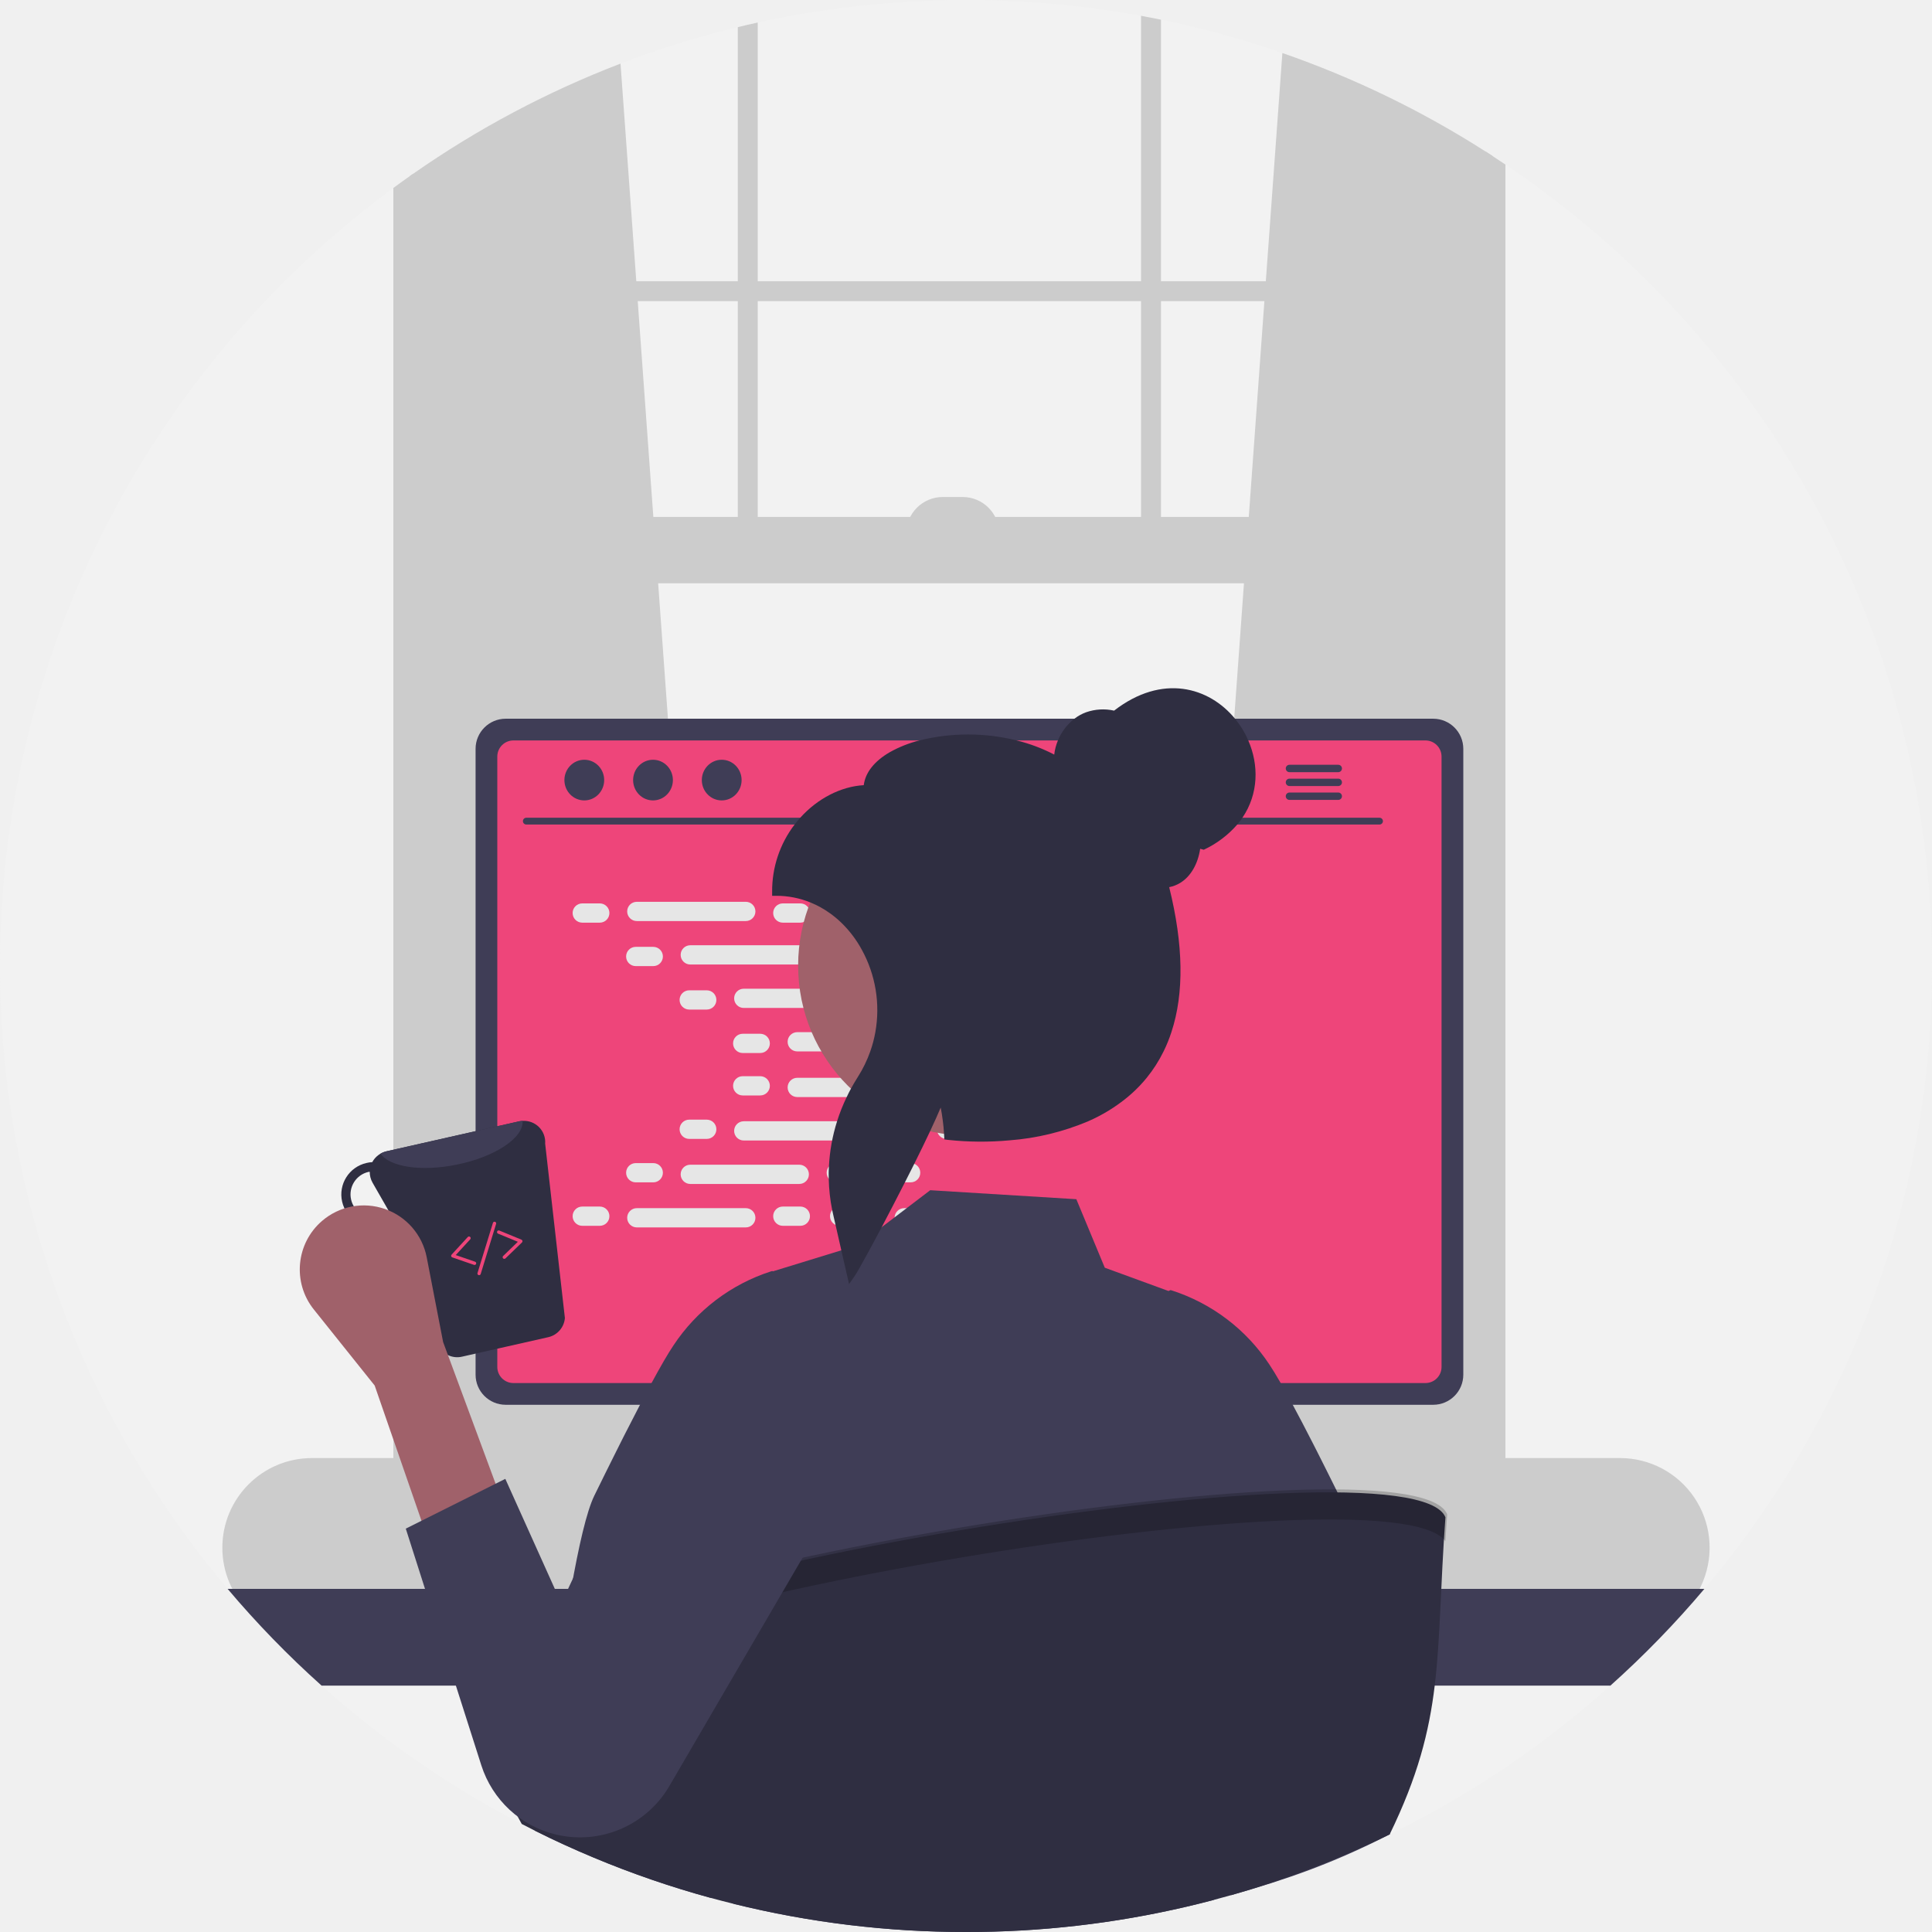
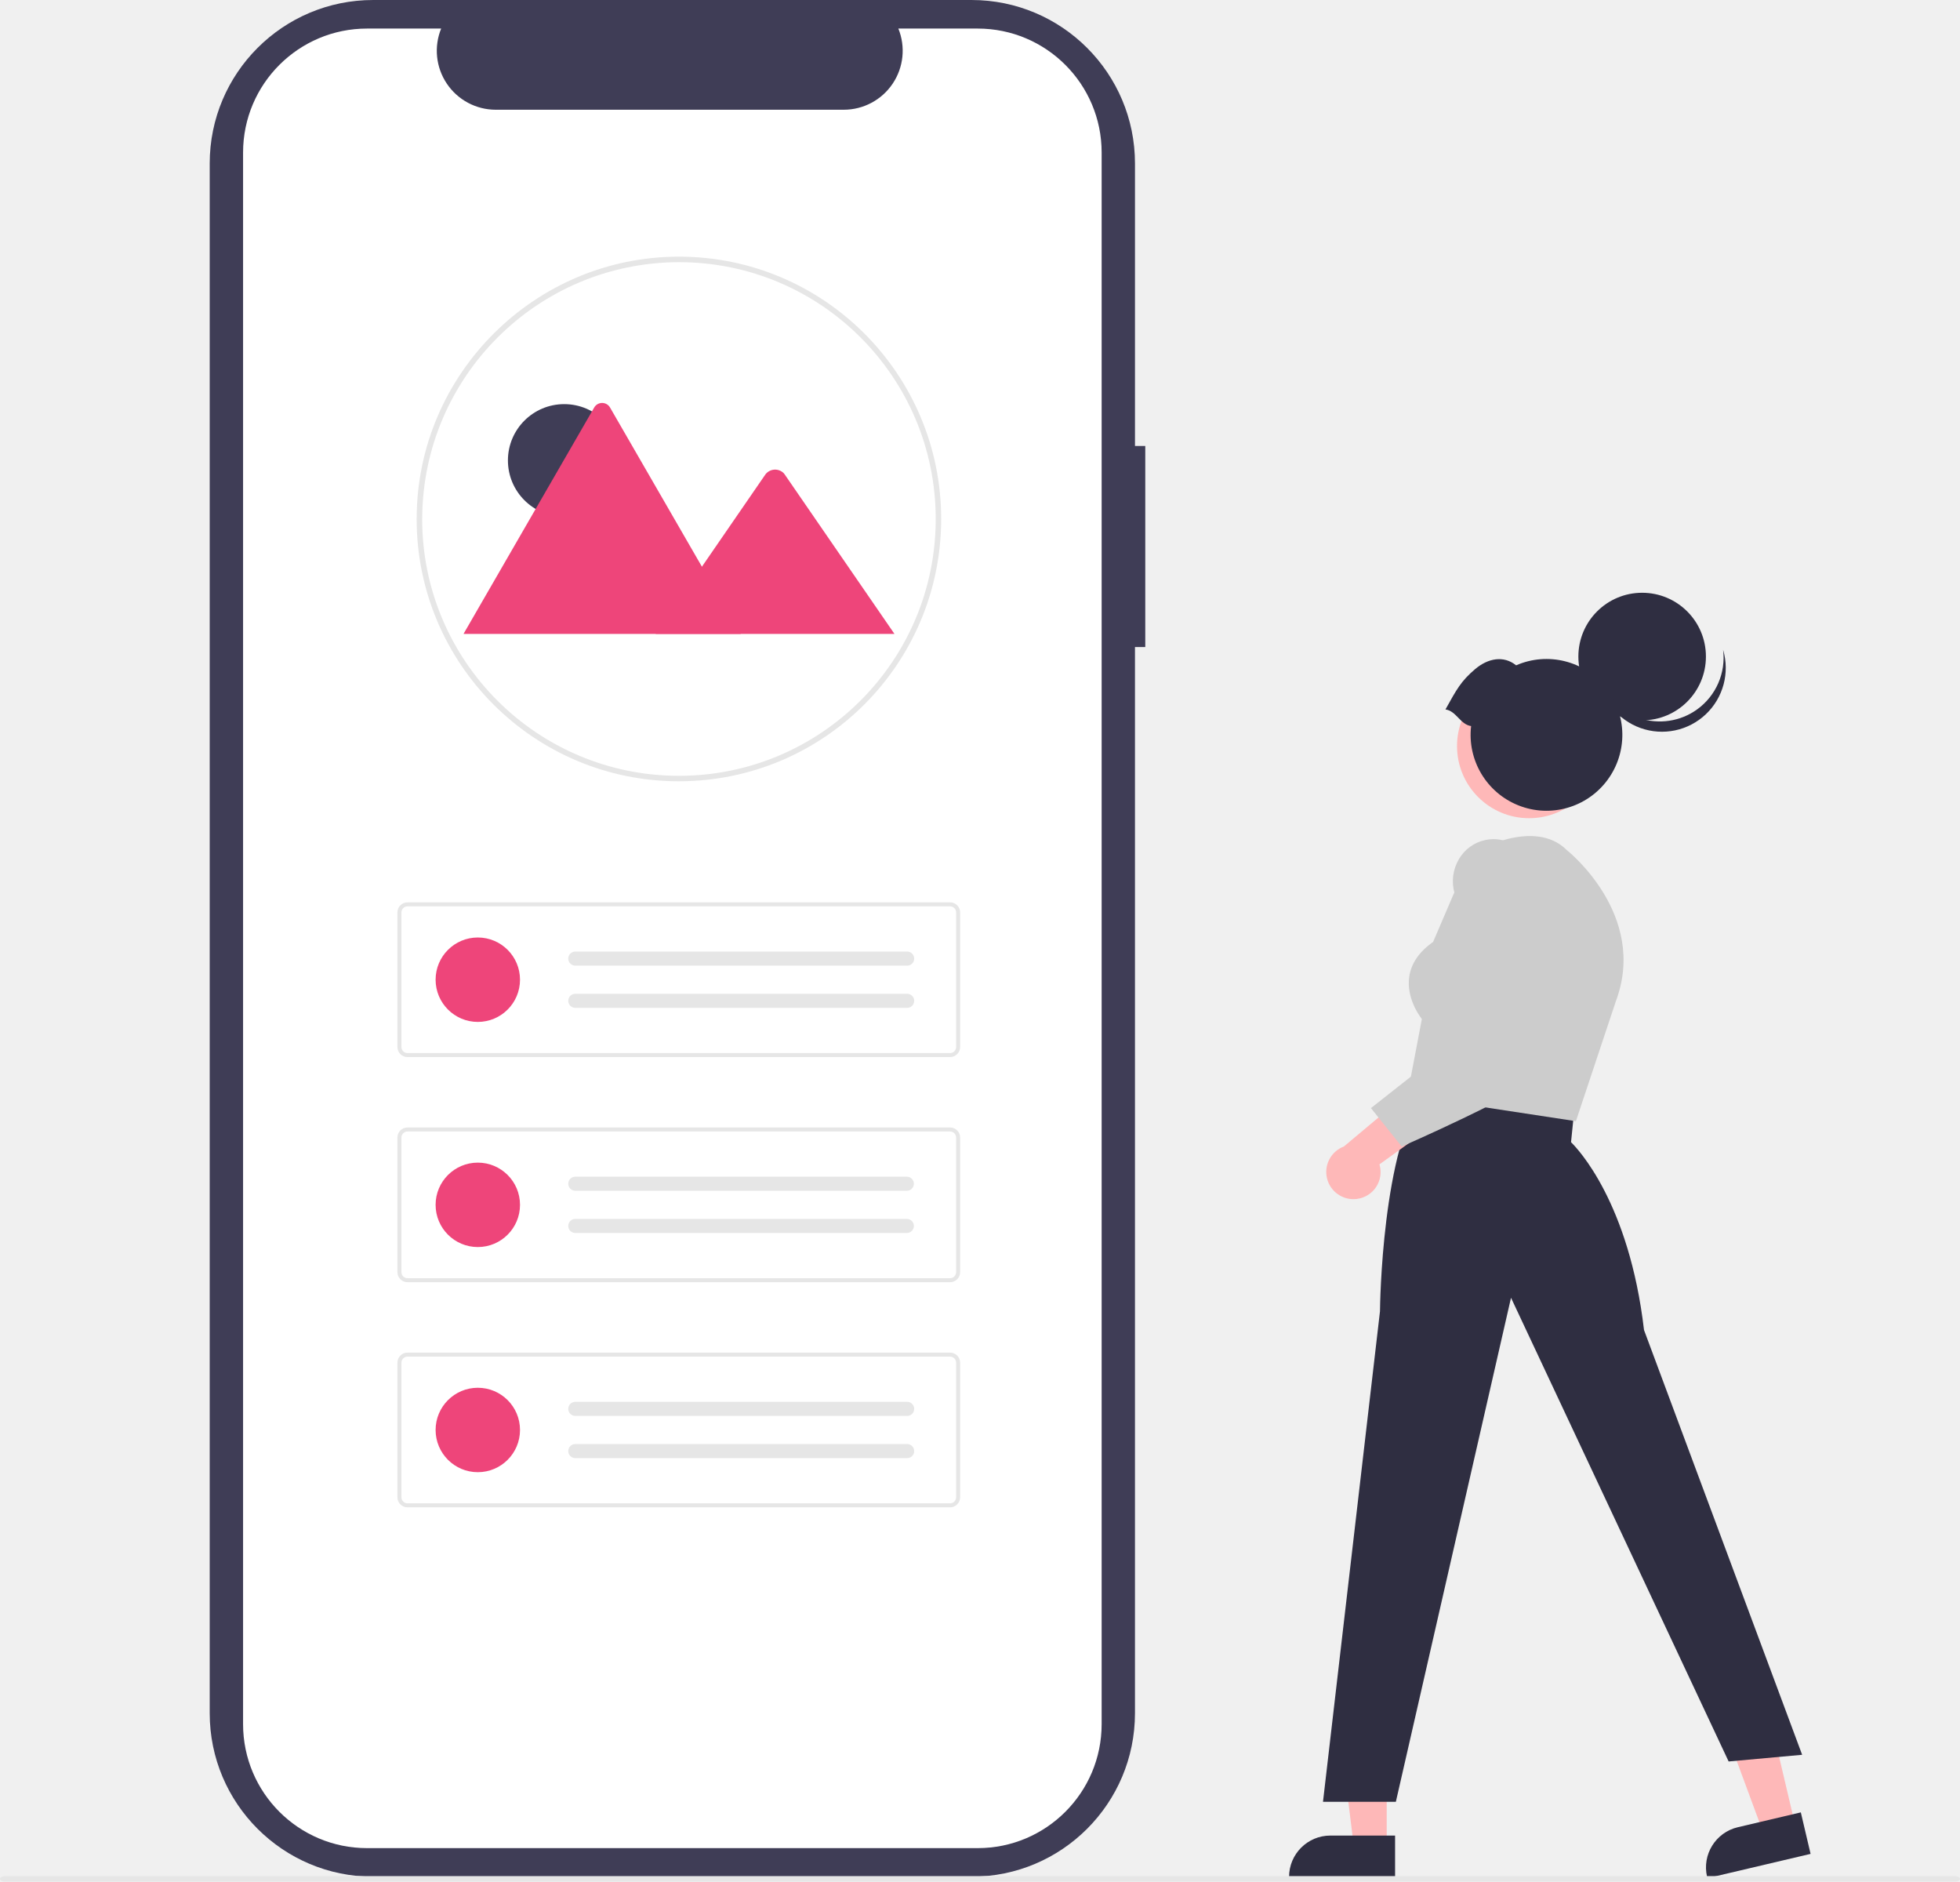
- <svg xmlns="http://www.w3.org/2000/svg" data-name="Layer 1" width="578" height="578" viewBox="0 0 578 578">
-   <path d="M889,450a287.861,287.861,0,0,1-68.09,186.34c-1.6,1.9-3.23,3.77-4.89,5.63a290.588,290.588,0,0,1-67.49,55.99q-8.67,5.205-17.72,9.81c-.61.31-1.23.62-1.84.92-.73.37-1.47.73-2.21,1.09A286.159,286.159,0,0,1,679.24,728q-2.55.72-5.11,1.4a288.588,288.588,0,0,1-65.84,9.49c-1.16.03-2.3.05-3.4.07-.39.01-.77.02-1.15.02-1.25.01-2.49.02-3.74.02a289.271,289.271,0,0,1-69.54-8.43q-3.42-.84-6.81-1.77a285.473,285.473,0,0,1-34.97-12.03q-9-3.75-17.68-8.09c-1.31-.66-2.62-1.32-3.91-2-.55-.27-1.09-.56-1.63-.84a290.458,290.458,0,0,1-81.65-64.06c-1.6-1.79-3.17-3.61-4.72-5.44a289.025,289.025,0,0,1,49.59-419.1c1.64-1.21,3.29-2.41,4.96-3.58q.495-.345.99-.69a286.753,286.753,0,0,1,97.1-43.85c1.98-.49,3.96-.95,5.96-1.38a291.798,291.798,0,0,1,114.68-2.01c1.99.37,3.98.75,5.96,1.16a287.281,287.281,0,0,1,97.1,39.43c.66.42,1.32.84,1.98,1.28,1.33.86,2.66,1.74,3.97,2.63A288.686,288.686,0,0,1,889,450Z" transform="translate(-311 -161)" fill="#f2f2f2" />
-   <path d="M527,599.51l-92.37,8.2-.99.09V213.66q.495-.345.99-.69a288.323,288.323,0,0,1,62.01-32.94l4.72,65.1.43,5.96,4.67,64.56L507.9,335.51l18.93,261.7Z" transform="translate(-311 -161)" fill="#ccc" />
-   <path d="M755.43,206.32c.66.42,1.32.84,1.98,1.28V607.8l-1.98-.18-91.37-8.11.17-2.3L683.16,335.51l1.44-19.86,4.67-64.56.43-5.96,4.95-68.27A287.687,287.687,0,0,1,755.43,206.32Z" transform="translate(-311 -161)" fill="#ccc" />
-   <path d="M755.43,206.32V613.26c0,7.81-5.38,14.16-12,14.16H446.63c-5.48,0-10.13-4.36-11.54-10.31a16.108,16.108,0,0,1-.46-3.85V212.97q-.495.345-.99.69c-1.67,1.17-3.32,2.37-4.96,3.58V613.26a22.919,22.919,0,0,0,6.18,16,17.06,17.06,0,0,0,7.78,4.66,15.118,15.118,0,0,0,3.99.53h296.8a15.249,15.249,0,0,0,4-.53c7.98-2.15,13.95-10.59,13.95-20.66V210.23c-1.31-.89-2.64-1.77-3.97-2.63C756.75,207.16,756.09,206.74,755.43,206.32Z" transform="translate(-311 -161)" fill="#ccc" />
-   <rect x="120.655" y="84.134" width="326.752" height="5.959" fill="#ccc" />
-   <path d="M531.73,169.12c1.98-.49,3.96-.95,5.96-1.38V329.55h-5.96Z" transform="translate(-311 -161)" fill="#ccc" />
-   <path d="M652.37,165.73c1.99.37,3.98.75,5.96,1.16V329.55h-5.96Z" transform="translate(-311 -161)" fill="#ccc" />
-   <path d="M795.65,597.21H404.34a26.82,26.82,0,0,0,0,53.64H795.65a26.76,26.76,0,0,0,20.12-9.11,27.096,27.096,0,0,0,3.02-4.18,25.54,25.54,0,0,0,1.75-3.56,26.803,26.803,0,0,0-24.89-36.79Z" transform="translate(-311 -161)" fill="#ccc" />
-   <rect x="122.642" y="154.649" width="324.766" height="19.863" fill="#ccc" />
-   <path d="M282.045,148.69h5.959a10.925,10.925,0,0,1,10.925,10.925v0a0,0,0,0,1,0,0h-27.809a0,0,0,0,1,0,0v0a10.925,10.925,0,0,1,10.925-10.925Z" fill="#ccc" />
-   <path d="M820.91,636.34a289.004,289.004,0,0,1-28.12,28.95H407.21a289.004,289.004,0,0,1-28.12-28.95Z" transform="translate(-311 -161)" fill="#3f3d56" />
-   <path d="M632.28,536.07H567.36a3.175,3.175,0,0,0-1.03.16,3.448,3.448,0,0,0-2.43,3.3V642.09h71.85V539.53A3.463,3.463,0,0,0,632.28,536.07Zm-24.57,50.6a7.531,7.531,0,0,1-1.56,4.6,7.665,7.665,0,0,1-13.78-4.6v-11.9a7.67,7.67,0,0,1,15.34,0Z" transform="translate(-311 -161)" fill="#2f2e41" />
-   <path d="M563.68,638.81v9.89a1.94,1.94,0,0,0,1.93,1.94h68.43a1.946,1.946,0,0,0,1.93-1.94v-9.89Z" transform="translate(-311 -161)" fill="#3f3d56" />
-   <path d="M739.78,376.02H462.28a9.011,9.011,0,0,0-9,8.99V572.27a9.007,9.007,0,0,0,9,9h277.5a9.007,9.007,0,0,0,9-9V385.01A9.012,9.012,0,0,0,739.78,376.02Z" transform="translate(-311 -161)" fill="#3f3d56" />
-   <path d="M737.46,382.52H464.59a4.82,4.82,0,0,0-4.81,4.82V569.96a4.818,4.818,0,0,0,4.81,4.81H737.46a4.818,4.818,0,0,0,4.81-4.81V387.34A4.821,4.821,0,0,0,737.46,382.52Z" transform="translate(-311 -161)" fill="#ee457a" />
-   <path d="M687.24,650.48l-2.52-11.97a2.992,2.992,0,0,0-1.86-2.17,2.894,2.894,0,0,0-1.06-.2H524.49a2.895,2.895,0,0,0-1.06.2,2.993,2.993,0,0,0-1.86,2.17l-2.52,11.97a2.987,2.987,0,0,0,2.92,3.6H684.31a2.948,2.948,0,0,0,2.32-1.11A2.985,2.985,0,0,0,687.24,650.48Z" transform="translate(-311 -161)" fill="#2f2e41" />
-   <rect x="214.643" y="477.296" width="5" height="3" rx="0.488" fill="#3f3d56" />
-   <rect x="224.643" y="477.296" width="5" height="3" rx="0.488" fill="#3f3d56" />
-   <rect x="234.643" y="477.296" width="5" height="3" rx="0.488" fill="#3f3d56" />
-   <rect x="244.643" y="477.296" width="5" height="3" rx="0.488" fill="#3f3d56" />
-   <rect x="254.643" y="477.296" width="5" height="3" rx="0.488" fill="#3f3d56" />
-   <rect x="264.643" y="477.296" width="5" height="3" rx="0.488" fill="#3f3d56" />
-   <rect x="274.643" y="477.296" width="5" height="3" rx="0.488" fill="#3f3d56" />
-   <rect x="284.643" y="477.296" width="5" height="3" rx="0.488" fill="#3f3d56" />
-   <rect x="294.643" y="477.296" width="5" height="3" rx="0.488" fill="#3f3d56" />
-   <rect x="304.643" y="477.296" width="5" height="3" rx="0.488" fill="#3f3d56" />
-   <rect x="314.643" y="477.296" width="5" height="3" rx="0.488" fill="#3f3d56" />
-   <rect x="324.643" y="477.296" width="5" height="3" rx="0.488" fill="#3f3d56" />
-   <rect x="334.643" y="477.296" width="5" height="3" rx="0.488" fill="#3f3d56" />
-   <rect x="344.643" y="477.296" width="5" height="3" rx="0.488" fill="#3f3d56" />
-   <rect x="354.643" y="477.296" width="5" height="3" rx="0.488" fill="#3f3d56" />
-   <rect x="364.643" y="477.296" width="5" height="3" rx="0.488" fill="#3f3d56" />
-   <rect x="214.525" y="482.296" width="5" height="3" rx="0.488" fill="#3f3d56" />
-   <rect x="224.525" y="482.296" width="5" height="3" rx="0.488" fill="#3f3d56" />
-   <rect x="234.525" y="482.296" width="5" height="3" rx="0.488" fill="#3f3d56" />
-   <rect x="244.525" y="482.296" width="5" height="3" rx="0.488" fill="#3f3d56" />
-   <rect x="254.525" y="482.296" width="5" height="3" rx="0.488" fill="#3f3d56" />
-   <rect x="264.525" y="482.296" width="5" height="3" rx="0.488" fill="#3f3d56" />
-   <rect x="274.525" y="482.296" width="5" height="3" rx="0.488" fill="#3f3d56" />
-   <rect x="284.525" y="482.296" width="5" height="3" rx="0.488" fill="#3f3d56" />
-   <rect x="294.525" y="482.296" width="5" height="3" rx="0.488" fill="#3f3d56" />
-   <rect x="304.525" y="482.296" width="5" height="3" rx="0.488" fill="#3f3d56" />
-   <rect x="314.525" y="482.296" width="5" height="3" rx="0.488" fill="#3f3d56" />
-   <rect x="324.525" y="482.296" width="5" height="3" rx="0.488" fill="#3f3d56" />
-   <rect x="334.525" y="482.296" width="5" height="3" rx="0.488" fill="#3f3d56" />
-   <rect x="344.525" y="482.296" width="5" height="3" rx="0.488" fill="#3f3d56" />
-   <rect x="354.525" y="482.296" width="5" height="3" rx="0.488" fill="#3f3d56" />
-   <rect x="364.525" y="482.296" width="5" height="3" rx="0.488" fill="#3f3d56" />
-   <rect x="262.525" y="488.296" width="40" height="3" rx="0.488" fill="#3f3d56" />
-   <path d="M723.748,407.677H468.425a1.016,1.016,0,0,1,0-2.031H723.748a1.016,1.016,0,0,1,0,2.031Z" transform="translate(-311 -161)" fill="#3f3d56" />
-   <ellipse cx="174.805" cy="233.379" rx="5.95" ry="6.083" fill="#3f3d56" />
-   <ellipse cx="195.361" cy="233.379" rx="5.95" ry="6.083" fill="#3f3d56" />
-   <ellipse cx="215.917" cy="233.379" rx="5.95" ry="6.083" fill="#3f3d56" />
-   <path d="M711.37,389.8h-14.6a1.105,1.105,0,0,0,0,2.21h14.6a1.105,1.105,0,0,0,0-2.21Z" transform="translate(-311 -161)" fill="#3f3d56" />
-   <path d="M711.37,393.95h-14.6a1.105,1.105,0,0,0,0,2.21h14.6a1.105,1.105,0,0,0,0-2.21Z" transform="translate(-311 -161)" fill="#3f3d56" />
-   <path d="M711.37,398.1h-14.6a1.105,1.105,0,0,0,0,2.21h14.6a1.105,1.105,0,0,0,0-2.21Z" transform="translate(-311 -161)" fill="#3f3d56" />
-   <rect x="171.314" y="270.273" width="11.006" height="5.76" rx="2.88" fill="#e6e6e6" />
-   <rect x="231.314" y="270.273" width="11.006" height="5.76" rx="2.88" fill="#e6e6e6" />
-   <rect x="248.314" y="270.273" width="11.006" height="5.76" rx="2.88" fill="#e6e6e6" />
-   <rect x="187.634" y="269.793" width="38.366" height="5.76" rx="2.88" fill="#e6e6e6" />
-   <rect x="267.634" y="269.793" width="38.366" height="5.76" rx="2.88" fill="#e6e6e6" />
-   <rect x="187.314" y="283.273" width="11.006" height="5.76" rx="2.88" fill="#e6e6e6" />
-   <rect x="247.314" y="283.273" width="11.006" height="5.76" rx="2.88" fill="#e6e6e6" />
-   <rect x="264.314" y="283.273" width="11.006" height="5.76" rx="2.88" fill="#e6e6e6" />
-   <rect x="203.634" y="282.793" width="38.366" height="5.76" rx="2.88" fill="#e6e6e6" />
-   <rect x="283.634" y="282.793" width="38.366" height="5.76" rx="2.88" fill="#e6e6e6" />
-   <rect x="203.314" y="296.273" width="11.006" height="5.76" rx="2.88" fill="#e6e6e6" />
-   <rect x="263.314" y="296.273" width="11.006" height="5.76" rx="2.88" fill="#e6e6e6" />
-   <rect x="280.314" y="296.273" width="11.006" height="5.76" rx="2.88" fill="#e6e6e6" />
-   <rect x="219.634" y="295.793" width="38.366" height="5.76" rx="2.88" fill="#e6e6e6" />
-   <rect x="299.634" y="295.793" width="38.366" height="5.76" rx="2.88" fill="#e6e6e6" />
-   <rect x="219.314" y="309.273" width="11.006" height="5.76" rx="2.88" fill="#e6e6e6" />
-   <rect x="279.314" y="309.273" width="11.006" height="5.76" rx="2.88" fill="#e6e6e6" />
-   <rect x="296.314" y="309.273" width="11.006" height="5.76" rx="2.88" fill="#e6e6e6" />
-   <rect x="235.634" y="308.793" width="38.366" height="5.76" rx="2.88" fill="#e6e6e6" />
-   <rect x="231.314" y="360.967" width="11.006" height="5.76" rx="2.88" fill="#e6e6e6" />
-   <rect x="248.314" y="360.967" width="11.006" height="5.76" rx="2.88" fill="#e6e6e6" />
-   <rect x="267.634" y="361.447" width="38.366" height="5.76" rx="2.88" fill="#e6e6e6" />
-   <rect x="171.314" y="360.967" width="11.006" height="5.76" rx="2.88" fill="#e6e6e6" />
-   <rect x="187.634" y="361.447" width="38.366" height="5.76" rx="2.88" fill="#e6e6e6" />
-   <rect x="187.314" y="347.967" width="11.006" height="5.76" rx="2.88" fill="#e6e6e6" />
-   <rect x="247.314" y="347.967" width="11.006" height="5.76" rx="2.88" fill="#e6e6e6" />
-   <rect x="264.314" y="347.967" width="11.006" height="5.76" rx="2.88" fill="#e6e6e6" />
-   <rect x="203.634" y="348.447" width="38.366" height="5.76" rx="2.88" fill="#e6e6e6" />
-   <rect x="203.314" y="334.967" width="11.006" height="5.76" rx="2.88" fill="#e6e6e6" />
-   <rect x="263.314" y="334.967" width="11.006" height="5.76" rx="2.88" fill="#e6e6e6" />
-   <rect x="280.314" y="334.967" width="11.006" height="5.76" rx="2.88" fill="#e6e6e6" />
-   <rect x="219.634" y="335.447" width="38.366" height="5.76" rx="2.88" fill="#e6e6e6" />
-   <rect x="219.314" y="321.967" width="11.006" height="5.76" rx="2.88" fill="#e6e6e6" />
-   <rect x="279.314" y="321.967" width="11.006" height="5.76" rx="2.88" fill="#e6e6e6" />
-   <rect x="296.314" y="321.967" width="11.006" height="5.76" rx="2.88" fill="#e6e6e6" />
-   <rect x="235.634" y="322.447" width="38.366" height="5.76" rx="2.88" fill="#e6e6e6" />
-   <path d="M726.81,709.77c-.61.31-1.23.62-1.84.92-15.8,7.9-28.44,12.39-45.73,17.31-1.46-16.3-2.87-44.95-4.24-62.71-.36-4.61-.72-8.48-1.07-11.21a15.182,15.182,0,0,0-.88-4.25l.06,4.25.15,11.21.87,64.11a288.588,288.588,0,0,1-65.84,9.49c-1.16.03-2.3.05-3.4.07-.39.01-.77.02-1.15.02-1.25.01-2.49.02-3.74.02a289.271,289.271,0,0,1-69.54-8.43c.49-16.13.98-44.46,1.45-65.28.1-4.07.19-7.86.29-11.21.19-7.16.39-12.32.58-14.05a4.361,4.361,0,0,0-.39.97,97.154,97.154,0,0,0-1.89,13.08c-.35,3.35-.7,7.14-1.05,11.21-1.86,21.63-3.8,51.04-5.8,63.51a285.473,285.473,0,0,1-34.97-12.03q-9-3.75-17.68-8.09c1.1-7.2,2.25-15.27,3.43-23.64.92-6.49,1.87-13.16,2.84-19.75,1.5-10.18,3.04-20.16,4.6-28.95,2.28-12.84,4.62-23.16,6.94-27.9,2.2-4.5,4.4-8.94,6.53-13.19.74-1.49,1.48-2.96,2.2-4.39.17-.34.34-.67.51-1,1.53-3.01,3.01-5.89,4.42-8.59,1.21-2.31,2.36-4.49,3.45-6.5,2.64-4.88,4.88-8.77,6.54-11.23a55.257,55.257,0,0,1,29.28-22.21l.3-.08.21.09,20.45-6.28,2.99-.92,2.01-.62,7.08-5.39,3.85-2.93,3.61-2.75,7.06-5.37,43.71,2.69,8.51,20.49,19.06,6.97.33-.15.29-.12.3.08a55.306,55.306,0,0,1,29.28,22.21c.94,1.41,2.08,3.27,3.37,5.52,1.1,1.91,2.3,4.09,3.6,6.5,1.85,3.43,3.87,7.3,6.01,11.49.47.92.95,1.86,1.43,2.81q1.335,2.64,2.71,5.39c2.13,4.25,4.33,8.69,6.53,13.2,1.91,3.91,3.84,11.95,5.74,22.18,1.57,8.5,3.13,18.52,4.64,28.95,1.98,13.52-.13,29.71,1.66,42.15C726.58,708.23,726.7,709,726.81,709.77Z" transform="translate(-311 -161)" fill="#3f3d56" />
-   <circle cx="289.615" cy="288.888" r="50.836" fill="#a0616a" />
-   <path d="M684.45,382.52a26.608,26.608,0,0,0-3.97-6.5c-7.72-9.43-21.76-13.58-36.17-2.42a15.279,15.279,0,0,0-8.35.48,12.91,12.91,0,0,0-3.52,1.94,15.97,15.97,0,0,0-4.94,6.5,15.522,15.522,0,0,0-1.1,4.23,50.565,50.565,0,0,0-11.23-4.23,60.34,60.34,0,0,0-29.13,0,36.544,36.544,0,0,0-8.78,3.48c-4.68,2.7-7.37,6.11-7.85,9.9-6.75.38-13.77,3.93-19,9.75-.59.65-1.16,1.33-1.69,2.03A32.709,32.709,0,0,0,542,427.73V429h1.27a26.87,26.87,0,0,1,10.15,1.98,27.585,27.585,0,0,1,5.89,3.25,28.764,28.764,0,0,1,3.37,2.8,33.483,33.483,0,0,1,6.12,8.05,37.459,37.459,0,0,1,4.08,24.71,36.2,36.2,0,0,1-1.52,5.76,37.584,37.584,0,0,1-3.71,7.63c-.06.09-.11.18-.17.27-.67,1.07-1.31,2.16-1.91,3.26-.45.82-.87,1.66-1.26,2.5a51.957,51.957,0,0,0-2.88,7.24,53.586,53.586,0,0,0-2.44,13.54c-.07,1.22-.09,2.44-.05,3.66a51.979,51.979,0,0,0,1.03,9.36c.09.42.18.83.27,1.25l.73,3.19,1.73,7.61,1.2,5.24,1.11,4.86,1.64-2.35c.56-.8,1.97-3.26,3.86-6.74,1.25-2.27,2.7-4.98,4.27-7.94,2.19-4.15,4.59-8.78,6.94-13.4.95-1.87,1.89-3.73,2.8-5.55,1.72-3.45,3.34-6.78,4.73-9.74,1.28-2.73,2.37-5.15,3.18-7.09.25,1.27.46,2.56.62,3.86.18,1.32.31,2.66.38,4,.02.2.03.41.04.61l.04.82.01.24,1.06.14a93.022,93.022,0,0,0,18.4.14h.01a74.862,74.862,0,0,0,23.56-5.71,49.257,49.257,0,0,0,11.8-7.24,41.3,41.3,0,0,0,4.66-4.52c.36-.41.71-.82,1.05-1.24a41.125,41.125,0,0,0,5.05-7.9,41.802,41.802,0,0,0,2.34-5.76c3.84-11.63,3.62-26.14-.66-43.38a9.923,9.923,0,0,0,3.27-1.26c3.14-1.89,5.32-5.64,6-10.22l1.08.29a30.104,30.104,0,0,0,10.01-7.54,24.115,24.115,0,0,0,1.54-2.03C687.58,398.45,687.62,389.81,684.45,382.52Z" transform="translate(-311 -161)" fill="#2f2e41" />
-   <polygon points="206.32 475.296 214.817 442.504 222.32 470.8 206.32 475.296" opacity="0.2" />
-   <path d="M743.43,614.93c-3.04,41.88.11,60.32-16.67,94.85A286.159,286.159,0,0,1,679.24,728q-2.55.72-5.11,1.4a288.588,288.588,0,0,1-65.84,9.49c-1.16.03-2.3.05-3.4.07-.39.01-.77.02-1.15.02-1.25.01-2.49.02-3.74.02a289.271,289.271,0,0,1-69.54-8.43q-3.42-.84-6.81-1.77a285.473,285.473,0,0,1-34.97-12.03q-9-3.75-17.68-8.09c-1.31-.66-2.62-1.32-3.91-2-6.63-11.66-10.4-25.84-10.48-42.88C461.2,634.44,733.29,589.61,743.43,614.93Z" transform="translate(-311 -161)" fill="#2f2e41" />
-   <path d="M743.422,622.102c.155-2.593.329-5.271.531-8.06-10.14-25.32-282.23,19.51-286.82,48.87.013,2.692.128,5.304.321,7.855C468.57,641.789,727.059,599.181,743.422,622.102Z" transform="translate(-311 -161)" opacity="0.2" />
-   <path d="M474.096,503.152a6.365,6.365,0,0,0-6.753-6.816,5.854,5.854,0,0,0-1.005.126l-39.762,8.983a6.548,6.548,0,0,0-4.209,3.235,8.184,8.184,0,0,0-1.727.251,9.661,9.661,0,0,0,4.271,18.845,9.794,9.794,0,0,0,3.895-1.884l13.474,37.941a6.329,6.329,0,0,0,6.941,3.046l25.849-5.842A6.416,6.416,0,0,0,480,555.32Zm-49.781,21.923a6.91,6.91,0,0,1-3.078-13.474c.126-.031.251,0,.377-.031a6.506,6.506,0,0,0,.848,3.266l4.931,8.606A6.505,6.505,0,0,1,424.314,525.074Z" transform="translate(-311 -161)" fill="#2f2e41" />
-   <path d="M467.343,496.336c.377,5.025-8.229,10.804-19.755,13.097-10.585,2.167-20.07.659-22.739-3.298a6.025,6.025,0,0,1,1.728-.691l39.762-8.983A5.854,5.854,0,0,1,467.343,496.336Z" transform="translate(-311 -161)" fill="#3f3d56" />
-   <path d="M439.843,623.905,462.177,612.738l-18.611-50.251-4.905-25.342a19.161,19.161,0,0,0-31.282-10.907h0a19.161,19.161,0,0,0-2.493,26.518l18.207,22.759Z" transform="translate(-311 -161)" fill="#a0616a" />
-   <path d="M462.177,603.433l-29.778,14.889,22.599,70.809A30.977,30.977,0,0,0,477.333,709.847h0a30.977,30.977,0,0,0,33.737-14.197l59.925-102.714a31.62,31.62,0,0,0-10.196-42.982h0a31.62,31.62,0,0,0-45.296,12.765l-36.576,77.936Z" transform="translate(-311 -161)" fill="#3f3d56" />
-   <path d="M452.967,539.441a.496.496,0,0,1-.163-.027l-6.501-2.238a.499.499,0,0,1-.206-.811l4.835-5.265a.5.5,0,1,1,.736.676l-4.319,4.702,5.779,1.99a.5.5,0,0,1-.163.973Z" transform="translate(-311 -161)" fill="#ee457a" />
-   <path d="M461.878,537.617a.5.5,0,0,1-.348-.859l4.395-4.249-5.903-2.433a.5.5,0,1,1,.381-.924l6.609,2.724a.5.5,0,0,1,.157.821l-4.943,4.779A.5.5,0,0,1,461.878,537.617Z" transform="translate(-311 -161)" fill="#ee457a" />
-   <path d="M454.332,542.5a.482.482,0,0,1-.147-.022.5.5,0,0,1-.331-.625l4.615-15a.5.5,0,0,1,.956.295l-4.615,15A.5.5,0,0,1,454.332,542.5Z" transform="translate(-311 -161)" fill="#ee457a" />
+ <svg xmlns="http://www.w3.org/2000/svg" width="742.418" height="712.575" viewBox="0 0 742.418 712.575">
+   <g id="Group_29" data-name="Group 29" transform="translate(-245 -109)">
+     <path id="Path_339-559" data-name="Path 339" d="M825.818,262.524h-3.9V155.547A61.915,61.915,0,0,0,760,93.632H533.353a61.915,61.915,0,0,0-61.916,61.916V742.43a61.915,61.915,0,0,0,61.915,61.915H760a61.915,61.915,0,0,0,61.915-61.915V338.672h3.9Z" transform="translate(-147.004 15.369)" fill="#3f3d56" />
+     <path id="Path_340-560" data-name="Path 340" d="M808.736,150.925V746.1a46.959,46.959,0,0,1-46.942,46.952h-231.3A46.966,46.966,0,0,1,483.521,746.1V150.925a46.965,46.965,0,0,1,46.971-46.951H558.55a22.329,22.329,0,0,0,20.656,30.74H711.074a22.329,22.329,0,0,0,20.656-30.74h30.055a46.959,46.959,0,0,1,46.951,46.942Z" transform="translate(-146.449 15.843)" fill="#fff" />
+     <g id="Group_26" data-name="Group 26" transform="translate(402.822 206.2)">
+       <path id="Path_45-561" data-name="Path 45" d="M446.878,474.642a99.3,99.3,0,0,1-99.337-99.254V375.3c0-.208,0-.427.012-.635.3-54.4,44.863-98.7,99.325-98.7a99.337,99.337,0,1,1,.011,198.674h-.011Zm0-196.587a97.454,97.454,0,0,0-97.233,96.677c-.011.222-.011.4-.011.569a97.258,97.258,0,1,0,97.259-97.246Z" transform="translate(-347.54 -275.967)" fill="#e6e6e6" />
+       <g id="Group_27" data-name="Group 27" transform="translate(17.768 55.394)">
+         <ellipse id="Ellipse_7" data-name="Ellipse 7" cx="21.322" cy="21.322" rx="21.322" ry="21.322" transform="translate(16.803 0.451)" fill="#3f3d56" />
+         <path id="Path_63-562" data-name="Path 63" d="M476.175,412.51h-104.6a2.141,2.141,0,0,1-.391-.031l49.472-85.686a3.463,3.463,0,0,1,6.029,0l33.2,57.5,1.59,2.751Z" transform="translate(-371.188 -325.034)" fill="#ee457a" />
+         <path id="Path_65-563" data-name="Path 65" d="M533.713,412.268H443.245l17.53-25.464,1.261-1.835,22.844-33.184a4.622,4.622,0,0,1,6.866-.41,4.131,4.131,0,0,1,.329.41Z" transform="translate(-370.49 -324.791)" fill="#ee457a" />
+       </g>
+     </g>
+     <path id="Path_39-564" data-name="Path 39" d="M516.164,595.55H310.627a3.81,3.81,0,0,1-3.806-3.806V540.76a3.811,3.811,0,0,1,3.806-3.806H516.164a3.811,3.811,0,0,1,3.806,3.806v50.985a3.811,3.811,0,0,1-3.806,3.806ZM310.627,538.476a2.286,2.286,0,0,0-2.284,2.284v50.985a2.286,2.286,0,0,0,2.284,2.284H516.164a2.286,2.286,0,0,0,2.284-2.284V540.76a2.286,2.286,0,0,0-2.284-2.284Z" transform="translate(88.717 -86.233)" fill="#e6e6e6" />
+     <circle id="Ellipse_5" data-name="Ellipse 5" cx="15.986" cy="15.986" r="15.986" transform="translate(410.001 464.033)" fill="#ee457a" />
+     <path id="Path_40-565" data-name="Path 40" d="M397.513,562.313a2.664,2.664,0,1,0,0,5.329H523.118a2.665,2.665,0,1,0,.087-5.328H397.513Z" transform="translate(65.395 -92.952)" fill="#e6e6e6" />
+     <path id="Path_41-566" data-name="Path 41" d="M397.513,584.061a2.664,2.664,0,1,0,0,5.329H523.118a2.665,2.665,0,1,0,.087-5.328H397.513Z" transform="translate(65.395 -98.714)" fill="#e6e6e6" />
+     <path id="Path_42-567" data-name="Path 42" d="M516.164,711.54H310.627a3.81,3.81,0,0,1-3.806-3.806V656.75a3.811,3.811,0,0,1,3.806-3.806H516.164a3.811,3.811,0,0,1,3.806,3.806v50.985A3.811,3.811,0,0,1,516.164,711.54ZM310.627,654.466a2.286,2.286,0,0,0-2.284,2.284v50.985a2.286,2.286,0,0,0,2.284,2.284H516.164a2.286,2.286,0,0,0,2.284-2.284V656.75a2.286,2.286,0,0,0-2.284-2.284Z" transform="translate(88.717 -116.963)" fill="#e6e6e6" />
+     <circle id="Ellipse_6" data-name="Ellipse 6" cx="15.986" cy="15.986" r="15.986" transform="translate(410.001 549.292)" fill="#ee457a" />
+     <path id="Path_43-568" data-name="Path 43" d="M397.513,678.3a2.664,2.664,0,1,0,0,5.329H523.118a2.665,2.665,0,0,0,.087-5.328H397.513Z" transform="translate(65.395 -123.682)" fill="#e6e6e6" />
+     <path id="Path_44-569" data-name="Path 44" d="M397.513,700.051a2.664,2.664,0,1,0,0,5.329H523.118a2.665,2.665,0,0,0,.087-5.328H397.513Z" transform="translate(65.395 -129.444)" fill="#e6e6e6" />
+     <path id="Path_39-2-570" data-name="Path 39" d="M516.164,595.55H310.627a3.81,3.81,0,0,1-3.806-3.806V540.76a3.811,3.811,0,0,1,3.806-3.806H516.164a3.811,3.811,0,0,1,3.806,3.806v50.985a3.811,3.811,0,0,1-3.806,3.806ZM310.627,538.476a2.286,2.286,0,0,0-2.284,2.284v50.985a2.286,2.286,0,0,0,2.284,2.284H516.164a2.286,2.286,0,0,0,2.284-2.284V540.76a2.286,2.286,0,0,0-2.284-2.284Z" transform="translate(88.717 84.286)" fill="#e6e6e6" />
+     <circle id="Ellipse_5-2" data-name="Ellipse 5" cx="15.986" cy="15.986" r="15.986" transform="translate(410.001 634.552)" fill="#ee457a" />
+     <path id="Path_40-2-571" data-name="Path 40" d="M397.513,562.313a2.664,2.664,0,1,0,0,5.329H523.118a2.665,2.665,0,1,0,.087-5.328H397.513Z" transform="translate(65.395 77.567)" fill="#e6e6e6" />
+     <path id="Path_41-2-572" data-name="Path 41" d="M397.513,584.061a2.664,2.664,0,1,0,0,5.329H523.118a2.665,2.665,0,1,0,.087-5.328H397.513Z" transform="translate(65.395 71.805)" fill="#e6e6e6" />
+     <g id="Group_28" data-name="Group 28" transform="translate(733.282 333.482)">
+       <path id="Path_409-573" data-name="Path 409" d="M616.354,733.283H603.9l-5.924-48.033h18.379Z" transform="translate(-579.376 -258.561)" fill="#feb8b8" />
+       <path id="Path_410-574" data-name="Path 410" d="M781.847,821.454H741.693v-.508a15.63,15.63,0,0,1,15.628-15.629h24.527Z" transform="translate(-741.693 -334.661)" fill="#2f2e41" />
+       <path id="Path_411-575" data-name="Path 411" d="M764.825,725.426,752.7,728.28l-16.778-45.4,17.89-4.213Z" transform="translate(-573.145 -258.858)" fill="#feb8b8" />
+       <path id="Path_412-576" data-name="Path 412" d="M932.408,812.63l-39.085,9.2-.116-.494a15.63,15.63,0,0,1,11.63-18.8h0l23.872-5.621Z" transform="translate(-734.869 -335.04)" fill="#2f2e41" />
+       <path id="Path_413-577" data-name="Path 413" d="M775.572,619.007c.024-2.5.765-61.577,16.958-83.913l.239-.33L849.2,542.55l-1.262,12.4c2.482,2.414,22.006,22.816,27.644,71.128l59.9,160.867-27.845,2.531L825.205,613.867l-43.62,190.884h-27.6Z" transform="translate(-741.138 -346.881)" fill="#2f2e41" />
+       <path id="Path_414-578" data-name="Path 414" d="M784.539,541.411l5.516-28.96c-1.08-1.39-5.865-8.065-4.8-15.89.695-5.105,3.742-9.582,9.059-13.309l14.3-33.362.193-.113c.963-.567,23.728-13.731,36.139-1.311.31.24,30.867,24.5,18.6,57.218l-15.148,45.45Z" transform="translate(-739.758 -351.018)" fill="#ccc" />
+       <path id="Path_415-579" data-name="Path 415" d="M766.675,576.428a10.241,10.241,0,0,0,8.649-13.106l29.527-21.273-17.676-6.723-25.329,21.232a10.3,10.3,0,0,0,4.829,19.871Z" transform="translate(-741.086 -346.855)" fill="#feb8b8" />
+       <path id="Path_416-580" data-name="Path 416" d="M771.369,546.127l45.078-35.516-13.4-45.787a16.451,16.451,0,0,1,1.661-13.02,15.216,15.216,0,0,1,9.977-7.2c7.717-1.633,14.722,2.688,20.817,12.845l.047.092c1.008,2.465,24.492,60.516,6.561,72.931-17.541,12.143-58.215,29.821-58.624,30l-.477.206Z" transform="translate(-740.353 -350.968)" fill="#ccc" />
+       <circle id="Ellipse_66" data-name="Ellipse 66" cx="27.308" cy="27.308" r="27.308" transform="translate(63.619 30.758)" fill="#feb8b8" />
+       <circle id="Ellipse_67" data-name="Ellipse 67" cx="24.158" cy="24.158" r="24.158" transform="translate(109.58)" fill="#2f2e41" />
+       <path id="Path_417-581" data-name="Path 417" d="M891.2,398.231A24.16,24.16,0,0,1,853.9,385.546a24.16,24.16,0,1,0,47.126-9.907A24.151,24.151,0,0,1,891.2,398.231Z" transform="translate(-736.626 -354.068)" fill="#2f2e41" />
+       <path id="Path_418-582" data-name="Path 418" d="M798.37,398.1c4.217-7.55,5.831-10.7,11.269-15.3,4.809-4.061,10.724-5.253,15.495-1.406a28.737,28.737,0,1,1-17.044,23C803.942,403.815,802.517,398.686,798.37,398.1Z" transform="translate(-739.134 -353.913)" fill="#2f2e41" />
+     </g>
+     <path id="Path_419-583" data-name="Path 419" d="M1395.965,822.09H657.424c-1.071,0-1.938-.468-1.938-1.045s.868-1.045,1.938-1.045h738.541c1.07,0,1.938.468,1.938,1.045S1397.036,822.09,1395.965,822.09Z" transform="translate(-410.486 -0.515)" fill="#e6e6e6" />
+   </g>
</svg>
